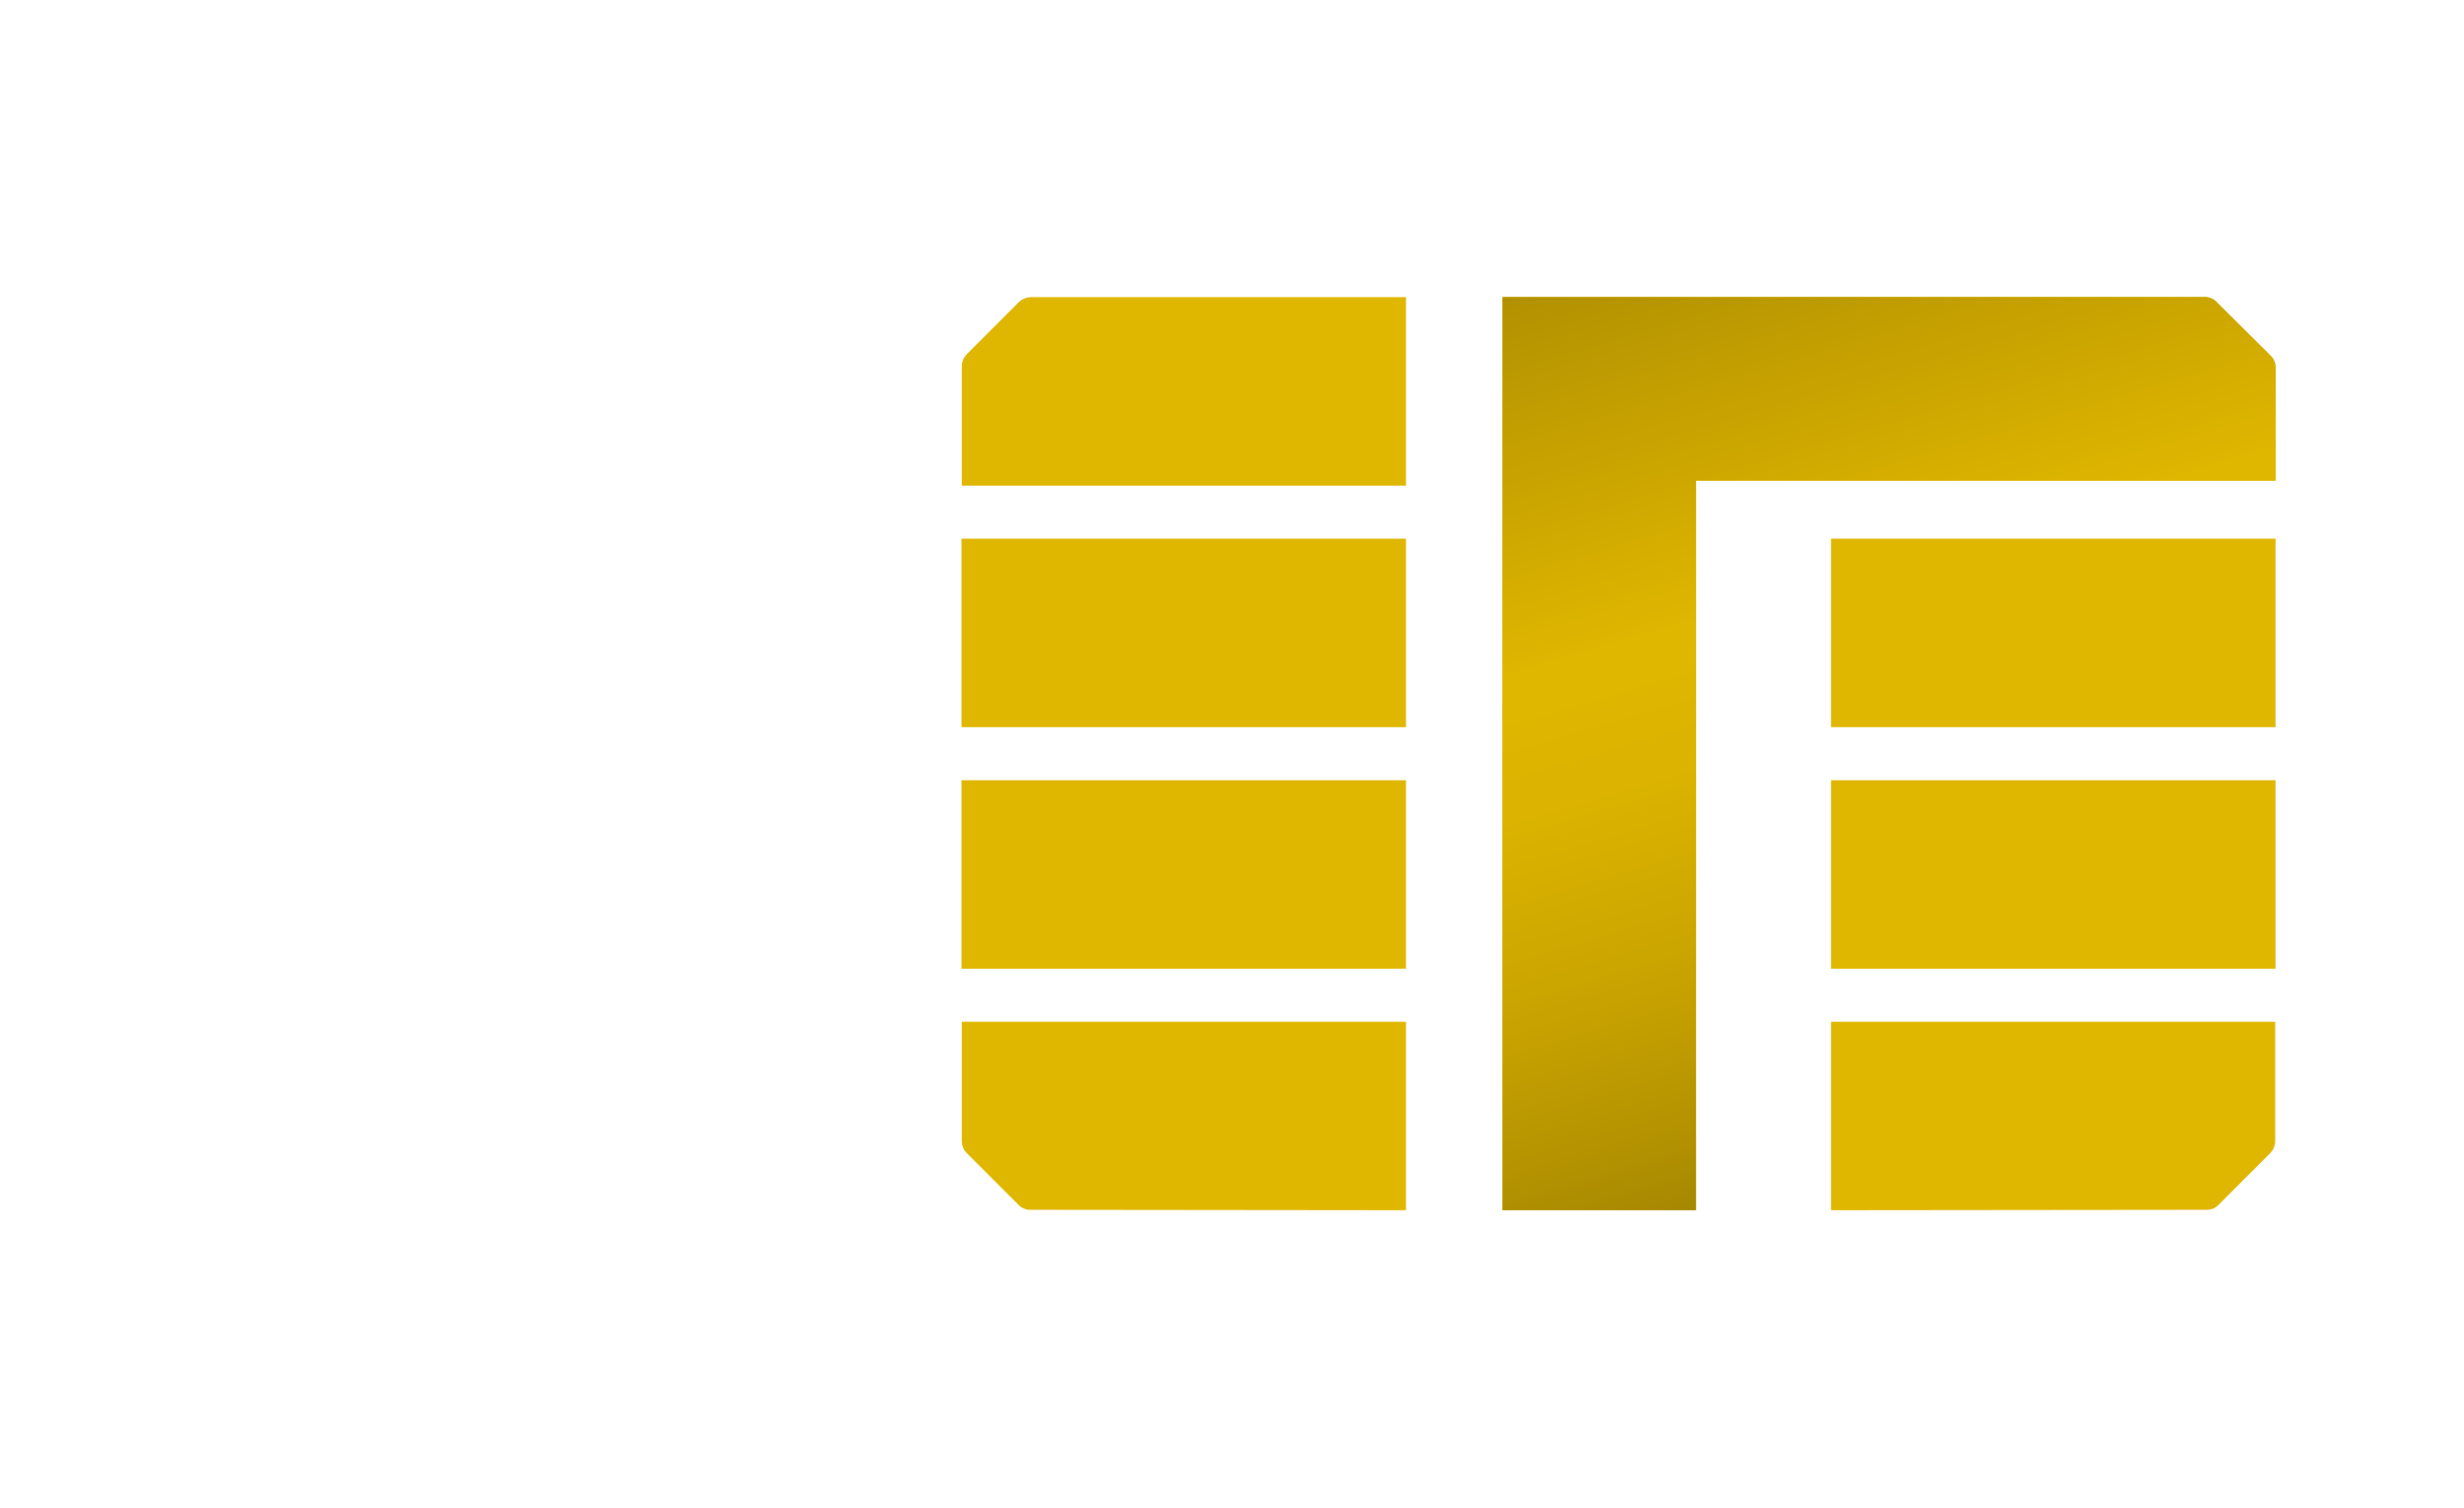
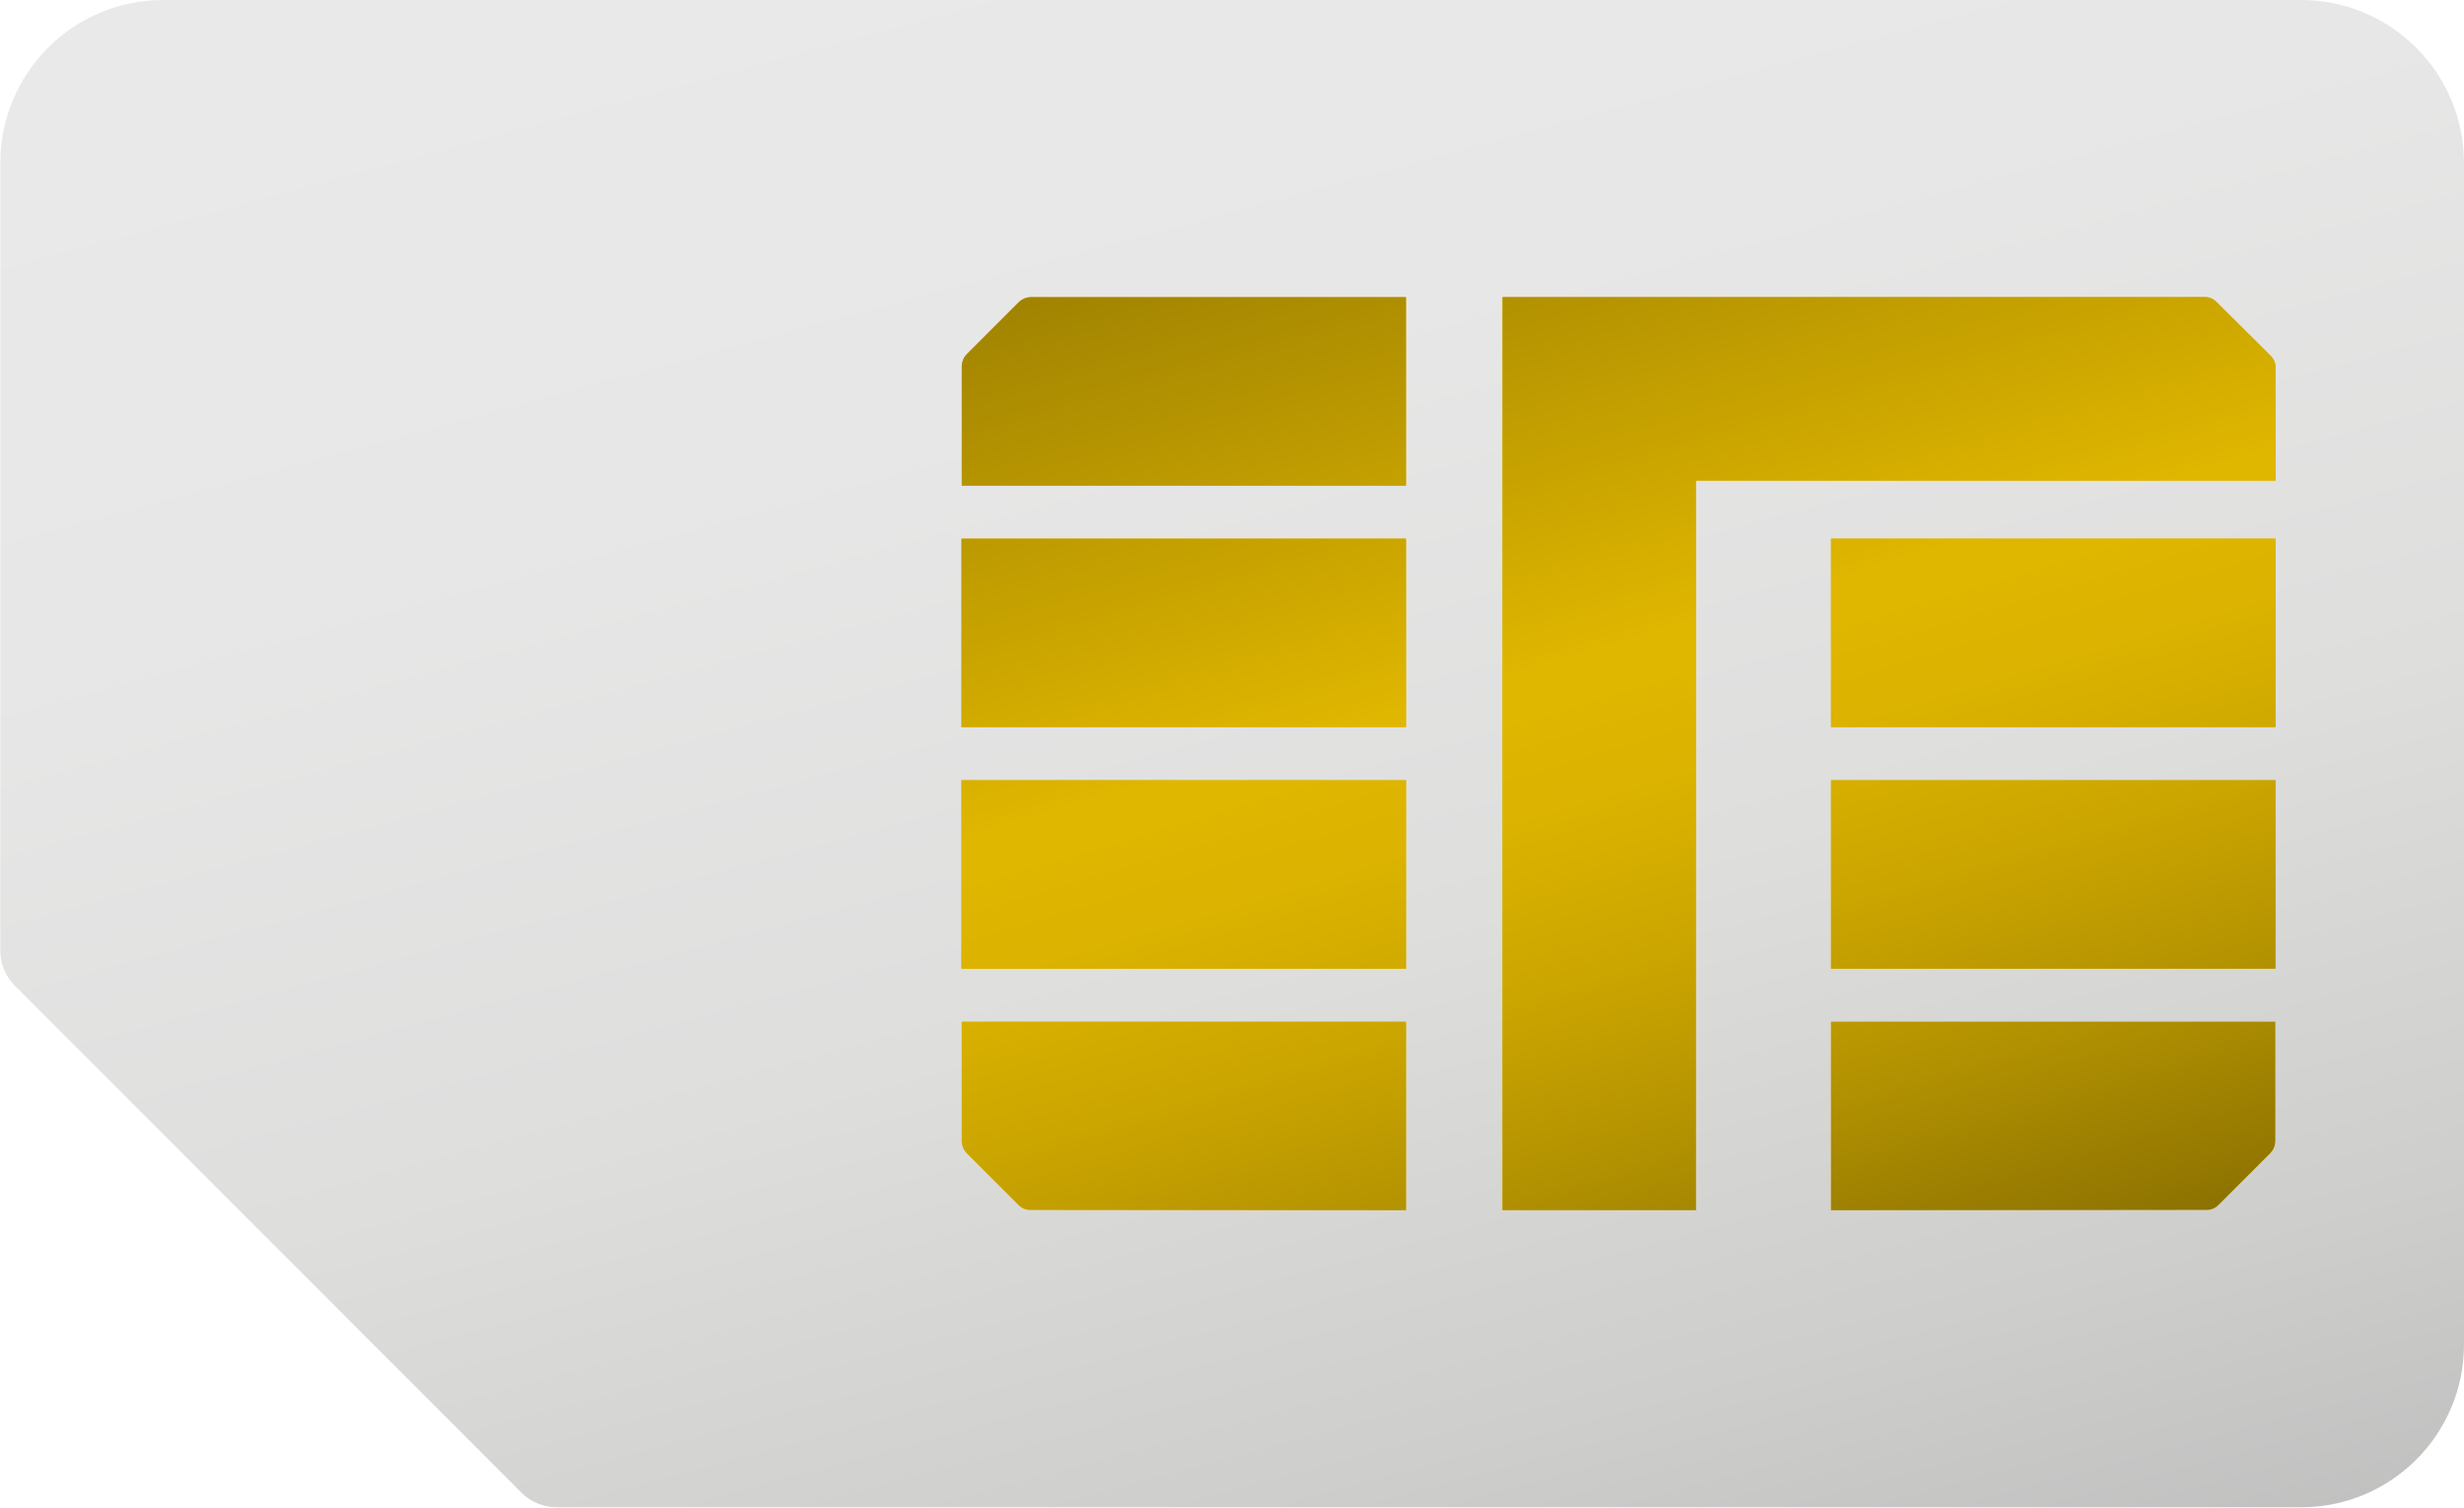
- <svg xmlns="http://www.w3.org/2000/svg" xmlns:xlink="http://www.w3.org/1999/xlink" id="Слой_1" data-name="Слой 1" viewBox="0 0 798.8 488.63" version="1.1" width="798.8" height="488.63">
-   <defs id="defs747">
-     <style id="style710">.cls-1{fill:url(#Безымянный_градиент);}.cls-2{fill:none;}.cls-3{fill:#e0b700;}.cls-4{fill:url(#Безымянный_градиент_2);}.cls-5{fill:url(#Безымянный_градиент_3);}.cls-6{fill:url(#Безымянный_градиент_4);}.cls-7{fill:url(#Безымянный_градиент_5);}.cls-8{fill:url(#Безымянный_градиент_6);}.cls-9{fill:url(#Безымянный_градиент_7);}.cls-10{fill:url(#Безымянный_градиент_8);}.cls-11{fill:url(#Безымянный_градиент_9);}</style>
-     <linearGradient id="Безымянный_градиент" x1="301.41" y1="751.27" x2="571.28" y2="-247.14" gradientTransform="matrix(1,0,0,-1,-18.12,499.66)" gradientUnits="userSpaceOnUse">
-       <stop offset="0.12" stop-color="#eaeaea" id="stop712" />
-       <stop offset="0.37" stop-color="#e7e7e7" id="stop714" />
-       <stop offset="0.56" stop-color="#dededd" id="stop716" />
-       <stop offset="0.72" stop-color="#cececd" id="stop718" />
-       <stop offset="0.88" stop-color="#b7b7b7" id="stop720" />
-       <stop offset="1" stop-color="#a0a09f" id="stop722" />
+ <svg xmlns="http://www.w3.org/2000/svg" xmlns:xlink="http://www.w3.org/1999/xlink" id="Слой_1" data-name="Слой 1" viewBox="0 0 798.8 488.63">
+   <defs>
+     <style>.cls-1{fill:url(#Безымянный_градиент);}.cls-2{fill:none;}.cls-3{fill:#e0b700;}.cls-4{fill:url(#Безымянный_градиент_2);}.cls-5{fill:url(#Безымянный_градиент_3);}.cls-6{fill:url(#Безымянный_градиент_4);}.cls-7{fill:url(#Безымянный_градиент_5);}.cls-8{fill:url(#Безымянный_градиент_6);}.cls-9{fill:url(#Безымянный_градиент_7);}.cls-10{fill:url(#Безымянный_градиент_8);}.cls-11{fill:url(#Безымянный_градиент_9);}</style>
+     <linearGradient id="Безымянный_градиент" x1="301.42" y1="-91.27" x2="571.29" y2="907.14" gradientTransform="translate(0 -151.34)" gradientUnits="userSpaceOnUse">
+       <stop offset="0.12" stop-color="#eaeaea" />
+       <stop offset="0.37" stop-color="#e7e7e7" />
+       <stop offset="0.56" stop-color="#dededd" />
+       <stop offset="0.72" stop-color="#cececd" />
+       <stop offset="0.88" stop-color="#b7b7b7" />
+       <stop offset="1" stop-color="#a0a09f" />
    </linearGradient>
-     <linearGradient id="Безымянный_градиент_2" x1="521.17" y1="611.83" x2="691.54" y2="39.25" gradientTransform="matrix(1,0,0,-1,0,508.66)" gradientUnits="userSpaceOnUse">
-       <stop offset="0" stop-color="#685402" id="stop725" />
-       <stop offset="0.53" stop-color="#e0b700" id="stop727" />
-       <stop offset="0.6" stop-color="#dbb300" id="stop729" />
-       <stop offset="0.69" stop-color="#cca600" id="stop731" />
-       <stop offset="0.79" stop-color="#b39201" id="stop733" />
-       <stop offset="0.9" stop-color="#907501" id="stop735" />
-       <stop offset="1" stop-color="#685402" id="stop737" />
+     <linearGradient id="Безымянный_градиент_2" x1="521.18" y1="48.17" x2="691.55" y2="620.75" gradientTransform="translate(0 -151.34)" gradientUnits="userSpaceOnUse">
+       <stop offset="0" stop-color="#685402" />
+       <stop offset="0.53" stop-color="#e0b700" />
+       <stop offset="0.6" stop-color="#dbb300" />
+       <stop offset="0.69" stop-color="#cca600" />
+       <stop offset="0.79" stop-color="#b39201" />
+       <stop offset="0.9" stop-color="#907501" />
+       <stop offset="1" stop-color="#685402" />
    </linearGradient>
-     <linearGradient id="Безымянный_градиент_3" x1="562.4" y1="624.1" x2="732.77" y2="51.52" xlink:href="#%D0%91%D0%B5%D0%B7%D1%8B%D0%BC%D1%8F%D0%BD%D0%BD%D1%8B%D0%B9_%D0%B3%D1%80%D0%B0%D0%B4%D0%B8%D0%B5%D0%BD%D1%82_2" gradientTransform="translate(-18.12,-8.999992)" />
-     <linearGradient id="Безымянный_градиент_4" x1="583.8" y1="630.47" x2="754.17" y2="57.89" xlink:href="#%D0%91%D0%B5%D0%B7%D1%8B%D0%BC%D1%8F%D0%BD%D0%BD%D1%8B%D0%B9_%D0%B3%D1%80%D0%B0%D0%B4%D0%B8%D0%B5%D0%BD%D1%82_2" gradientTransform="translate(-18.12,-8.999992)" />
-     <linearGradient id="Безымянный_градиент_5" x1="303.42" y1="547.04" x2="473.79" y2="-25.54" xlink:href="#%D0%91%D0%B5%D0%B7%D1%8B%D0%BC%D1%8F%D0%BD%D0%BD%D1%8B%D0%B9_%D0%B3%D1%80%D0%B0%D0%B4%D0%B8%D0%B5%D0%BD%D1%82_2" gradientTransform="translate(-18.12,-8.999992)" />
-     <linearGradient id="Безымянный_градиент_6" x1="324.83" y1="553.41" x2="495.2" y2="-19.17" xlink:href="#%D0%91%D0%B5%D0%B7%D1%8B%D0%BC%D1%8F%D0%BD%D0%BD%D1%8B%D0%B9_%D0%B3%D1%80%D0%B0%D0%B4%D0%B8%D0%B5%D0%BD%D1%82_2" gradientTransform="translate(-18.12,-8.999992)" />
-     <linearGradient id="Безымянный_градиент_7" x1="346.28" y1="559.79" x2="516.65" y2="-12.79" xlink:href="#%D0%91%D0%B5%D0%B7%D1%8B%D0%BC%D1%8F%D0%BD%D0%BD%D1%8B%D0%B9_%D0%B3%D1%80%D0%B0%D0%B4%D0%B8%D0%B5%D0%BD%D1%82_2" gradientTransform="translate(-18.12,-8.999992)" />
-     <linearGradient id="Безымянный_градиент_8" x1="285.02" y1="541.57" x2="455.39" y2="-31.01" xlink:href="#%D0%91%D0%B5%D0%B7%D1%8B%D0%BC%D1%8F%D0%BD%D0%BD%D1%8B%D0%B9_%D0%B3%D1%80%D0%B0%D0%B4%D0%B8%D0%B5%D0%BD%D1%82_2" gradientTransform="translate(-18.12,-8.999992)" />
-     <linearGradient id="Безымянный_градиент_9" x1="540.95" y1="617.72" x2="711.32" y2="45.14" xlink:href="#%D0%91%D0%B5%D0%B7%D1%8B%D0%BC%D1%8F%D0%BD%D0%BD%D1%8B%D0%B9_%D0%B3%D1%80%D0%B0%D0%B4%D0%B8%D0%B5%D0%BD%D1%82_2" gradientTransform="translate(-18.12,-8.999992)" />
-     <linearGradient xlink:href="#Безымянный_градиент_2" id="linearGradient905" gradientUnits="userSpaceOnUse" gradientTransform="matrix(1,0,0,-1,-18.12,499.66)" x1="521.17" y1="611.83" x2="691.54" y2="39.25" />
+     <linearGradient id="Безымянный_градиент_3" x1="562.39" y1="35.9" x2="732.76" y2="608.48" gradientTransform="translate(-18.12 -160.34)" xlink:href="#Безымянный_градиент_2" />
+     <linearGradient id="Безымянный_градиент_4" x1="583.8" y1="29.53" x2="754.17" y2="602.11" gradientTransform="translate(-18.12 -160.34)" xlink:href="#Безымянный_градиент_2" />
+     <linearGradient id="Безымянный_градиент_5" x1="303.42" y1="112.96" x2="473.79" y2="685.54" gradientTransform="translate(-18.12 -160.34)" xlink:href="#Безымянный_градиент_2" />
+     <linearGradient id="Безымянный_градиент_6" x1="324.83" y1="106.59" x2="495.2" y2="679.17" gradientTransform="translate(-18.12 -160.34)" xlink:href="#Безымянный_градиент_2" />
+     <linearGradient id="Безымянный_градиент_7" x1="346.28" y1="100.21" x2="516.65" y2="672.79" xlink:href="#Безымянный_градиент_2" />
+     <linearGradient id="Безымянный_градиент_8" x1="285.02" y1="118.43" x2="455.39" y2="691.01" xlink:href="#Безымянный_градиент_2" />
+     <linearGradient id="Безымянный_градиент_9" x1="540.95" y1="42.28" x2="711.32" y2="614.86" xlink:href="#Безымянный_градиент_2" />
  </defs>
-   <path class="cls-1" d="M 798.8,52.83 V 435.83 a 52.8,52.8 0 0 1 -52.8,52.8 H 180.4 a 16.13,16.13 0 0 1 -11.2,-4.6 l -164.5,-164.6 a 15.76,15.76 0 0 1 -4.6,-11.2 V 52.83 A 52.81,52.81 0 0 1 52.88,8.5275347e-6 H 745.88 A 52.89,52.89 0 0 1 798.8,52.83 Z" id="path749" style="fill:url(#%D0%91%D0%B5%D0%B7%D1%8B%D0%BC%D1%8F%D0%BD%D0%BD%D1%8B%D0%B9_%D0%B3%D1%80%D0%B0%D0%B4%D0%B8%D0%B5%D0%BD%D1%82)" />
-   <line class="cls-2" x1="173.9" y1="488.63" x2="0" y2="314.73" id="line751" />
-   <path class="cls-3" d="m 737.7,119 v 36.8 H 549.8 v 236.5 H 487.1 V 96.3 h 227.78 a 5.22,5.22 0 0 1 3.7,1.6 l 17.5,17.4 a 5.22,5.22 0 0 1 1.62,3.7 z" id="path753" />
-   <rect class="cls-3" x="593.6" y="252.93" width="144.1" height="61.1" id="rect755" />
-   <rect class="cls-3" x="593.6" y="174.63" width="144.1" height="61.1" id="rect757" />
-   <rect class="cls-3" x="311.7" y="252.93" width="144.1" height="61.1" id="rect759" />
-   <rect class="cls-3" x="311.7" y="174.63" width="144.1" height="61.1" id="rect761" />
-   <path class="cls-3" d="m 455.8,96.33 v 61.1 h -144 v -38.8 a 5.61,5.61 0 0 1 1.5,-3.7 l 17,-17 a 5.66,5.66 0 0 1 3.7,-1.6 z" id="path763" />
-   <path class="cls-3" d="m 455.8,392.33 v -61.1 h -144 v 38.77 a 5.57,5.57 0 0 0 1.5,3.7 l 17,17 a 5.14,5.14 0 0 0 3.7,1.5 z" id="path765" />
-   <path class="cls-3" d="m 593.6,392.33 v -61.1 h 144 v 38.77 a 5.57,5.57 0 0 1 -1.5,3.7 l -17,17 a 5.12,5.12 0 0 1 -3.7,1.5 z" id="path767" />
-   <path class="cls-4" d="m 737.7,119 v 36.8 H 549.8 v 236.5 H 487.1 V 96.3 h 227.78 a 5.22,5.22 0 0 1 3.7,1.6 l 17.5,17.4 a 5.22,5.22 0 0 1 1.62,3.7 z" id="path769" style="fill:url(#linearGradient905)" />
-   <rect class="cls-5" x="593.6" y="252.93" width="144.1" height="61.1" id="rect771" style="fill:url(#%D0%91%D0%B5%D0%B7%D1%8B%D0%BC%D1%8F%D0%BD%D0%BD%D1%8B%D0%B9_%D0%B3%D1%80%D0%B0%D0%B4%D0%B8%D0%B5%D0%BD%D1%82_3)" />
-   <rect class="cls-6" x="593.6" y="174.63" width="144.1" height="61.1" id="rect773" style="fill:url(#%D0%91%D0%B5%D0%B7%D1%8B%D0%BC%D1%8F%D0%BD%D0%BD%D1%8B%D0%B9_%D0%B3%D1%80%D0%B0%D0%B4%D0%B8%D0%B5%D0%BD%D1%82_4)" />
-   <rect class="cls-7" x="311.7" y="252.93" width="144.1" height="61.1" id="rect775" style="fill:url(#%D0%91%D0%B5%D0%B7%D1%8B%D0%BC%D1%8F%D0%BD%D0%BD%D1%8B%D0%B9_%D0%B3%D1%80%D0%B0%D0%B4%D0%B8%D0%B5%D0%BD%D1%82_5)" />
-   <rect class="cls-8" x="311.7" y="174.63" width="144.1" height="61.1" id="rect777" style="fill:url(#%D0%91%D0%B5%D0%B7%D1%8B%D0%BC%D1%8F%D0%BD%D0%BD%D1%8B%D0%B9_%D0%B3%D1%80%D0%B0%D0%B4%D0%B8%D0%B5%D0%BD%D1%82_6)" />
-   <path class="cls-9" d="m 455.8,96.33 v 61.1 h -144 v -38.8 a 5.61,5.61 0 0 1 1.5,-3.7 l 17,-17 a 5.66,5.66 0 0 1 3.7,-1.6 z" id="path779" style="fill:url(#%D0%91%D0%B5%D0%B7%D1%8B%D0%BC%D1%8F%D0%BD%D0%BD%D1%8B%D0%B9_%D0%B3%D1%80%D0%B0%D0%B4%D0%B8%D0%B5%D0%BD%D1%82_7)" />
-   <path class="cls-10" d="m 455.8,392.33 v -61.1 h -144 v 38.77 a 5.57,5.57 0 0 0 1.5,3.7 l 17,17 a 5.14,5.14 0 0 0 3.7,1.5 z" id="path781" style="fill:url(#%D0%91%D0%B5%D0%B7%D1%8B%D0%BC%D1%8F%D0%BD%D0%BD%D1%8B%D0%B9_%D0%B3%D1%80%D0%B0%D0%B4%D0%B8%D0%B5%D0%BD%D1%82_8)" />
-   <path class="cls-11" d="m 593.6,392.33 v -61.1 h 144 v 38.77 a 5.57,5.57 0 0 1 -1.5,3.7 l -17,17 a 5.12,5.12 0 0 1 -3.7,1.5 z" id="path783" style="fill:url(#%D0%91%D0%B5%D0%B7%D1%8B%D0%BC%D1%8F%D0%BD%D0%BD%D1%8B%D0%B9_%D0%B3%D1%80%D0%B0%D0%B4%D0%B8%D0%B5%D0%BD%D1%82_9)" />
+   <path class="cls-1" d="M816.92,61.83v383a52.8,52.8,0,0,1-52.8,52.8H198.52a16.11,16.11,0,0,1-11.2-4.6L22.82,328.43a15.76,15.76,0,0,1-4.6-11.2V61.83A52.82,52.82,0,0,1,71,9H764A52.88,52.88,0,0,1,816.92,61.83Z" transform="translate(-18.12 -9)" />
+   <line class="cls-2" x1="173.9" y1="488.63" y2="314.73" />
+   <path class="cls-3" d="M755.82,128v36.8H567.92V401.3h-62.7v-296H733a5.22,5.22,0,0,1,3.7,1.6l17.5,17.4A5.24,5.24,0,0,1,755.82,128Z" transform="translate(-18.12 -9)" />
+   <rect class="cls-3" x="593.6" y="252.93" width="144.1" height="61.1" />
+   <rect class="cls-3" x="593.6" y="174.63" width="144.1" height="61.1" />
+   <rect class="cls-3" x="311.7" y="252.93" width="144.1" height="61.1" />
+   <rect class="cls-3" x="311.7" y="174.63" width="144.1" height="61.1" />
+   <path class="cls-3" d="M473.92,105.33v61.1h-144v-38.8a5.59,5.59,0,0,1,1.5-3.7l17-17a5.66,5.66,0,0,1,3.7-1.6Z" transform="translate(-18.12 -9)" />
+   <path class="cls-3" d="M473.92,401.33v-61.1h-144V379a5.59,5.59,0,0,0,1.5,3.7l17,17a5.12,5.12,0,0,0,3.7,1.5Z" transform="translate(-18.12 -9)" />
+   <path class="cls-3" d="M611.72,401.33v-61.1h144V379a5.59,5.59,0,0,1-1.5,3.7l-17,17a5.12,5.12,0,0,1-3.7,1.5Z" transform="translate(-18.12 -9)" />
+   <path class="cls-4" d="M755.82,128v36.8H567.92V401.3h-62.7v-296H733a5.22,5.22,0,0,1,3.7,1.6l17.5,17.4A5.24,5.24,0,0,1,755.82,128Z" transform="translate(-18.12 -9)" />
+   <rect class="cls-5" x="593.6" y="252.93" width="144.1" height="61.1" />
+   <rect class="cls-6" x="593.6" y="174.63" width="144.1" height="61.1" />
+   <rect class="cls-7" x="311.7" y="252.93" width="144.1" height="61.1" />
+   <rect class="cls-8" x="311.7" y="174.63" width="144.1" height="61.1" />
+   <path class="cls-9" d="M473.92,105.33v61.1h-144v-38.8a5.59,5.59,0,0,1,1.5-3.7l17-17a5.66,5.66,0,0,1,3.7-1.6Z" transform="translate(-18.12 -9)" />
+   <path class="cls-10" d="M473.92,401.33v-61.1h-144V379a5.59,5.59,0,0,0,1.5,3.7l17,17a5.12,5.12,0,0,0,3.7,1.5Z" transform="translate(-18.12 -9)" />
+   <path class="cls-11" d="M611.72,401.33v-61.1h144V379a5.59,5.59,0,0,1-1.5,3.7l-17,17a5.12,5.12,0,0,1-3.7,1.5Z" transform="translate(-18.12 -9)" />
</svg>
